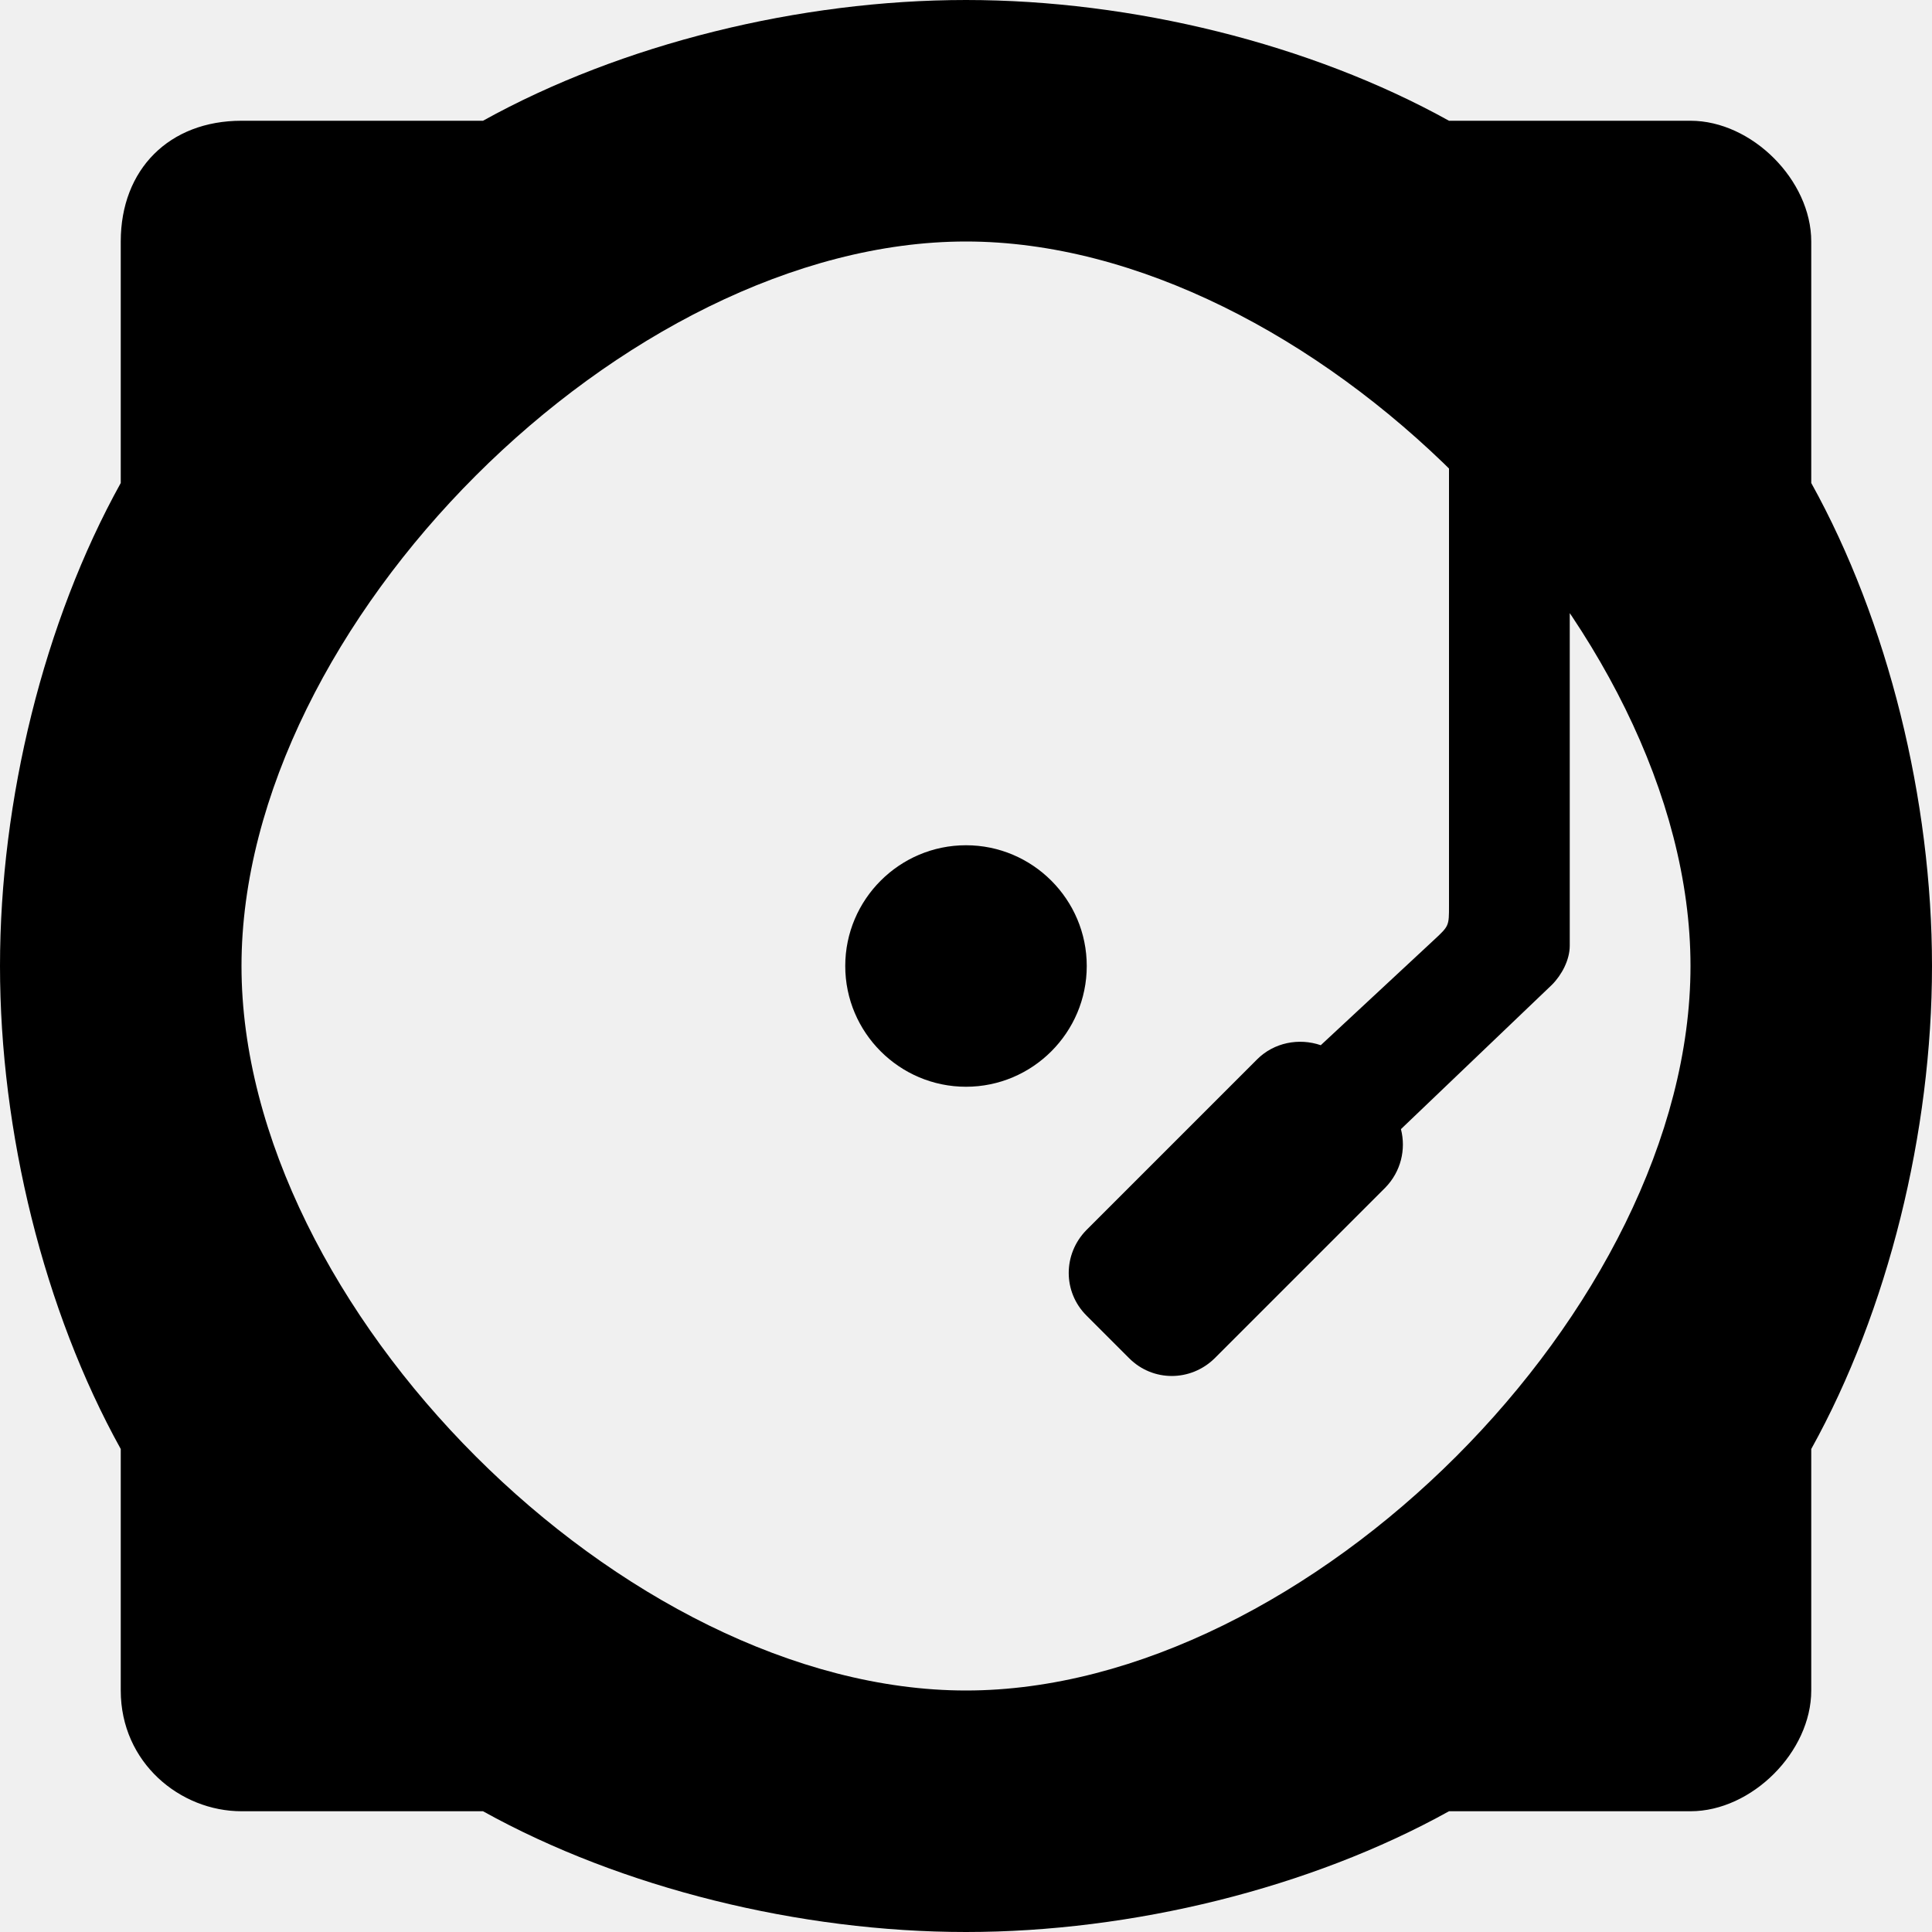
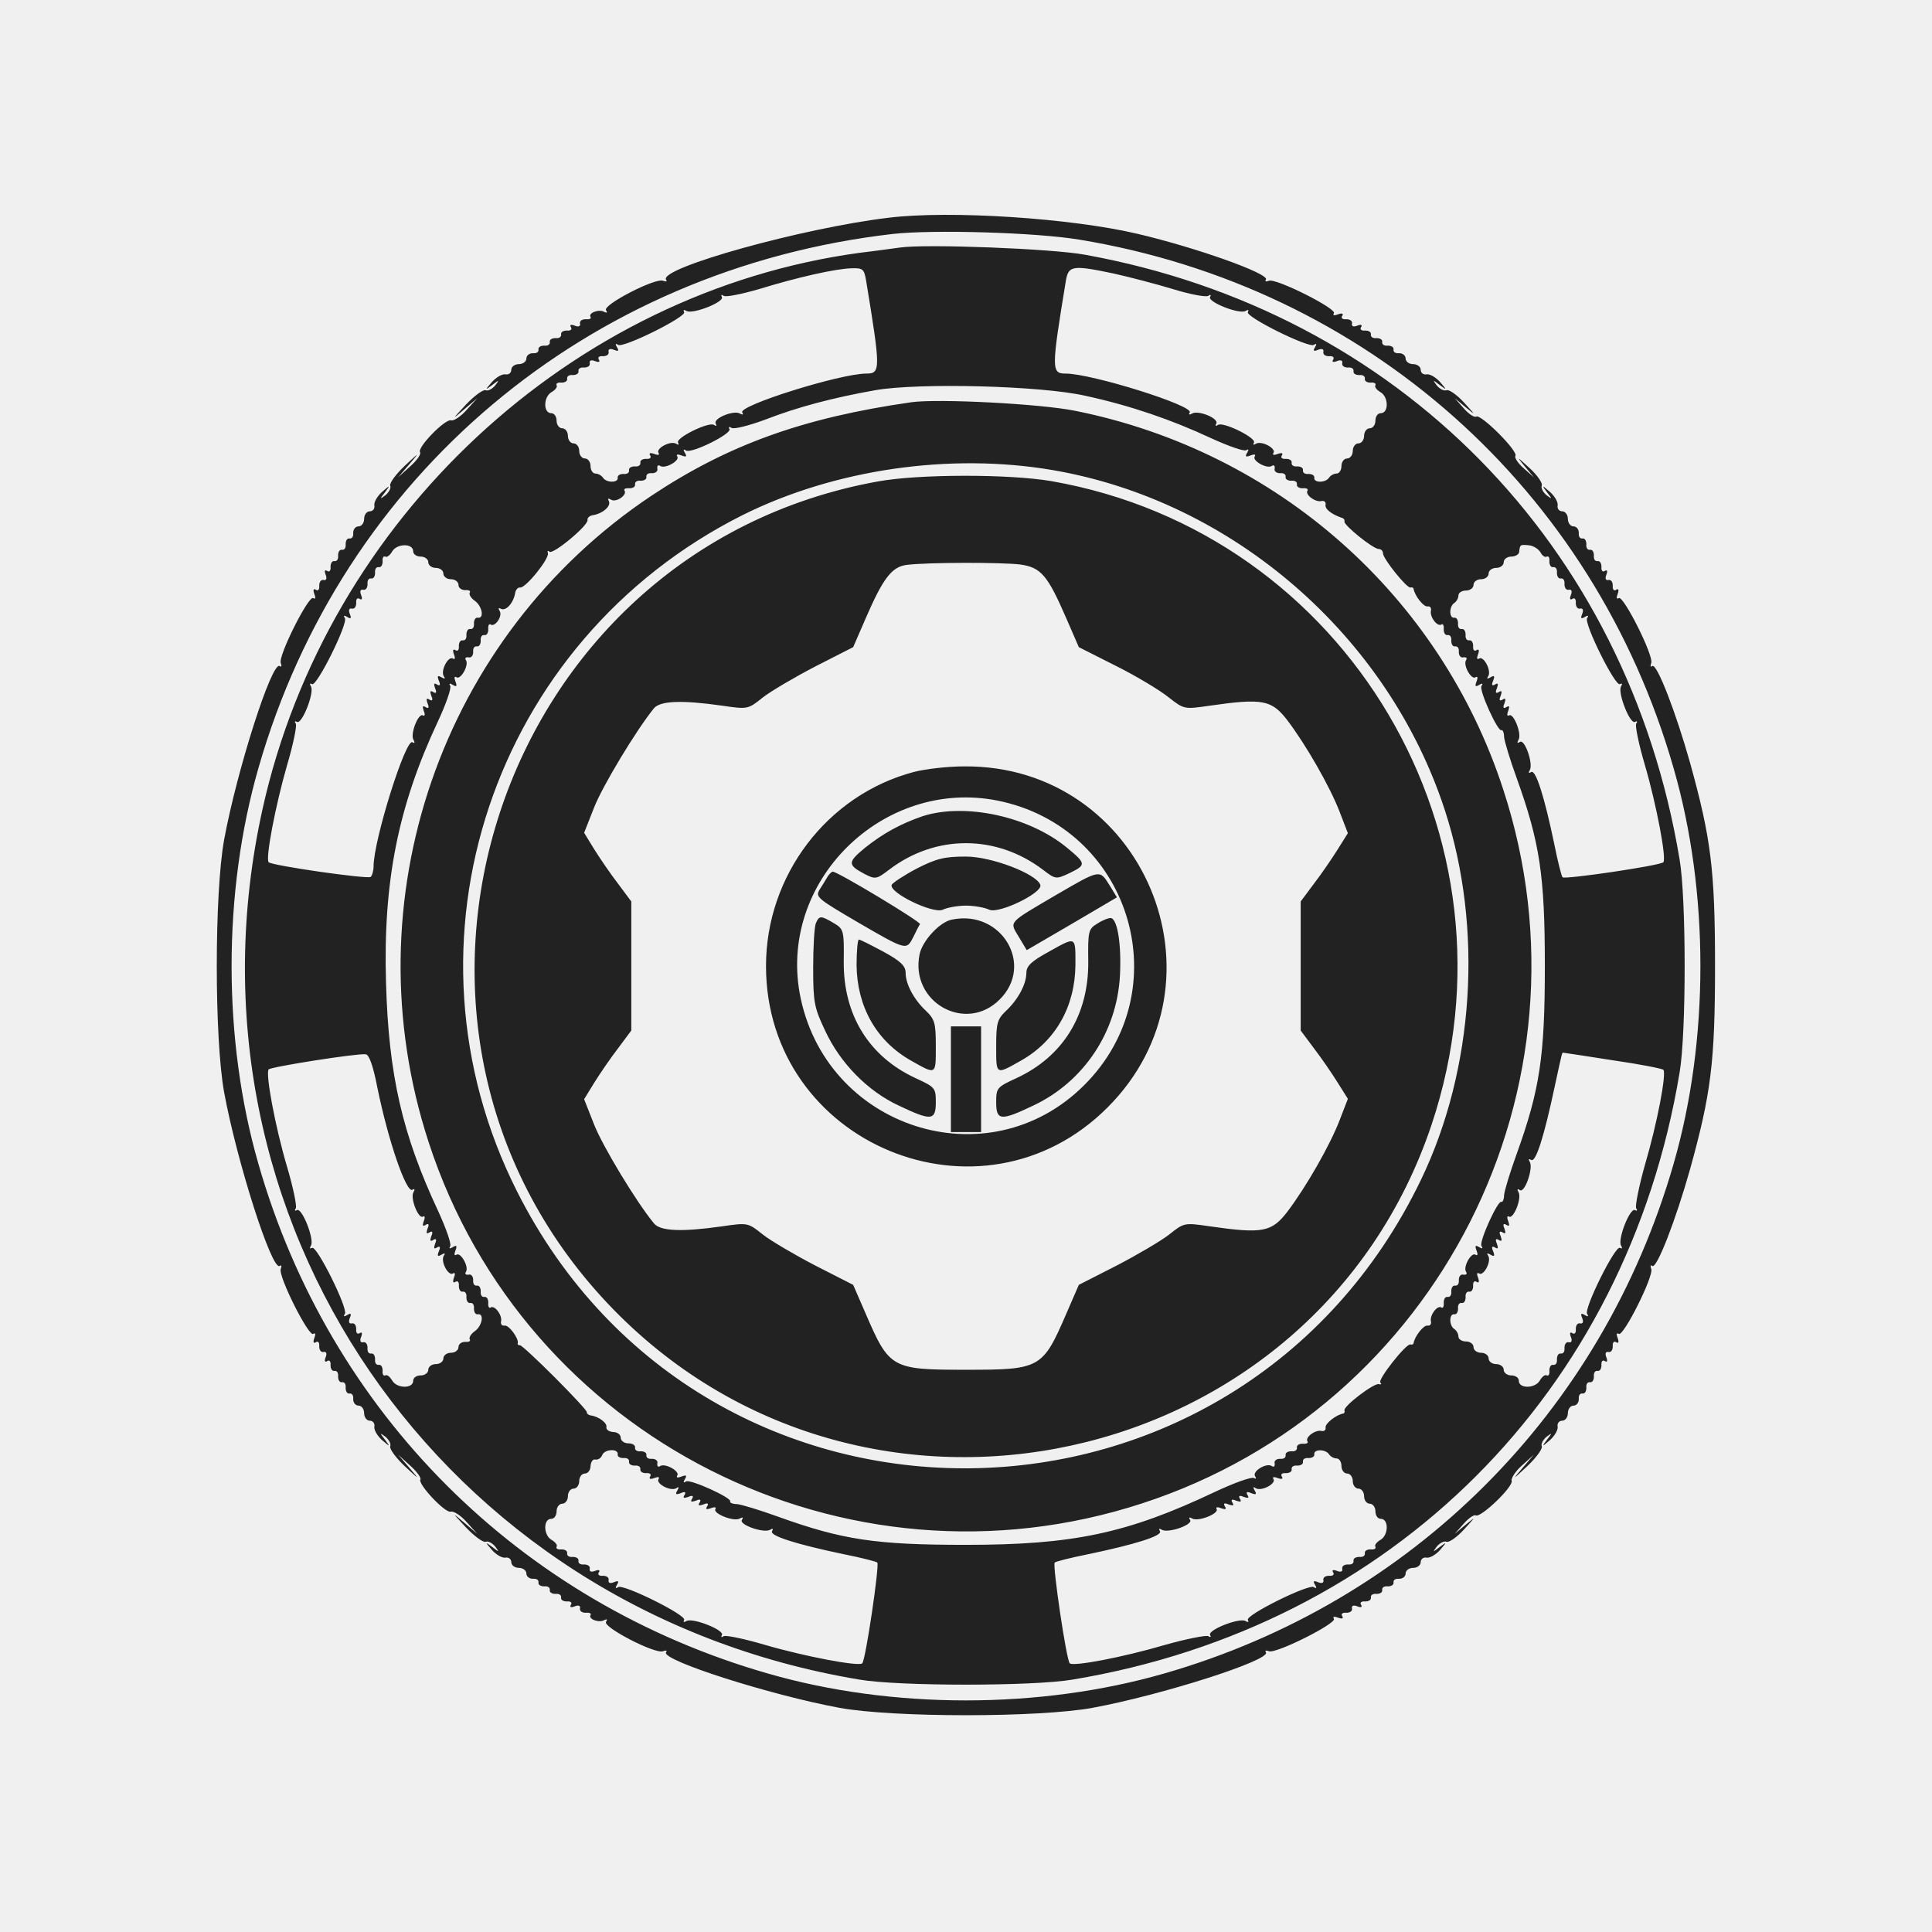
- <svg xmlns="http://www.w3.org/2000/svg" xmlns:xlink="http://www.w3.org/1999/xlink" height="16px" viewBox="0 0 16 16" width="16px">
-   <defs>
-     <filter id="a" height="100%" width="100%" x="0%" y="0%">
-       <feColorMatrix color-interpolation-filters="sRGB" values="0 0 0 0 1 0 0 0 0 1 0 0 0 0 1 0 0 0 1 0" />
-     </filter>
-     <filter id="b" height="100%" width="100%" x="0%" y="0%">
-       <feColorMatrix color-interpolation-filters="sRGB" values="0 0 0 0 1 0 0 0 0 1 0 0 0 0 1 0 0 0 -1 1" />
-     </filter>
-     <filter id="c" height="100%" width="100%" x="0%" y="0%">
-       <feImage height="19.2" result="source" width="19.2" xlink:href="#n" />
-       <feImage height="19.2" result="destination" width="19.2" xlink:href="#o" />
-       <feBlend color-interpolation-filters="sRGB" in="source" in2="destination" mode="lighten" />
-     </filter>
-     <filter id="d" height="100%" width="100%" x="0%" y="0%">
-       <feImage height="19.2" result="source" width="19.2" xlink:href="#p" />
-       <feImage height="19.2" result="destination" width="19.2" xlink:href="#q" />
-       <feComposite color-interpolation-filters="sRGB" in="source" in2="destination" k1="0" k2="1" k3="1" k4="0" operator="arithmetic" />
-     </filter>
-     <mask id="e">
-       <g filter="url(#a)">
-         <rect fill-opacity="0.3" height="19.2" width="19.2" x="-1.6" y="-1.6" />
-       </g>
-     </mask>
-     <clipPath id="f">
-       <rect height="152" width="192" />
-     </clipPath>
-     <mask id="g">
-       <g filter="url(#a)">
-         <rect fill-opacity="0.5" height="19.2" width="19.2" x="-1.6" y="-1.6" />
-       </g>
-     </mask>
-     <linearGradient id="h" gradientTransform="matrix(2 0 0 1.999984 -12.87079 70.79929)" gradientUnits="userSpaceOnUse" x1="19.454" x2="65.417" y1="-14.683" y2="23.884">
-       <stop offset="0.35" stop-color="#28211d" stop-opacity="0" />
-       <stop offset="0.446" stop-color="#a8a5a4" stop-opacity="0.2" />
-       <stop offset="0.5" stop-color="#bfbfbf" stop-opacity="0.35" />
-       <stop offset="0.555" stop-color="#a8a5a4" stop-opacity="0.2" />
-       <stop offset="0.65" stop-color="#28211d" stop-opacity="0" />
-     </linearGradient>
-     <clipPath id="i">
-       <rect height="152" width="192" />
-     </clipPath>
-     <g id="j">
-       <rect fill="none" height="19.2" width="19.2" />
-       <rect fill="#ffffff" height="19.2" width="19.2" />
-     </g>
-     <mask id="k">
-       <use xlink:href="#j" />
-     </mask>
-     <mask id="l">
-       <use filter="url(#b)" xlink:href="#j" />
-     </mask>
-     <mask id="m">
-       <g mask="url(#g)" transform="matrix(1 0 0 1 1.6 1.6)">
-         <rect fill="#ffffff" height="19.2" width="19.2" x="-1.6" y="-1.6" />
-       </g>
-     </mask>
-     <g id="n" mask="url(#m)">
-       <g clip-path="url(#i)" transform="matrix(1 0 0 1 -166.4 -14.4)">
-         <path d="m 72 20 c -33.137 0 -60 26.863 -60 60 s 26.863 60 60 60 s 60 -26.863 60 -60 s -26.863 -60 -60 -60 z m 0 58.398 c 0.883 0 1.598 0.719 1.598 1.602 s -0.715 1.598 -1.598 1.598 s -1.602 -0.715 -1.602 -1.598 s 0.719 -1.602 1.602 -1.602 z m 0 0" fill="url(#h)" />
-       </g>
-     </g>
-     <g id="o" transform="matrix(1 0 0 1 1.6 1.6)">
-       <g mask="url(#e)">
-         <g clip-path="url(#f)" transform="matrix(1 0 0 1 -168 -16)">
-           <path d="m 72 20 c -32.957 0 -60 27.043 -60 60 s 27.043 60 60 60 s 60 -27.043 60 -60 s -27.043 -60 -60 -60 z m 58 60 c 0 31.855 -26.141 58 -58 58 s -58 -26.145 -58 -58 c 0 -31.859 26.141 -58 58 -58 s 58 26.141 58 58 z m 0 0" />
-         </g>
-       </g>
-     </g>
-     <g id="p" filter="url(#c)" mask="url(#k)">
-       <rect height="19.2" width="19.2" />
-     </g>
-     <g id="q" mask="url(#l)">
-       <use xlink:href="#o" />
-     </g>
-   </defs>
-   <g filter="url(#d)" transform="matrix(1 0 0 1 -1.6 -1.6)">
-     <rect height="19.2" width="19.2" />
+ <svg xmlns="http://www.w3.org/2000/svg" version="1.0" width="16" height="16" viewBox="0 0 512 512" preserveAspectRatio="xMidYMid meet">
+   <g transform="translate(0,512) scale(0.1,-0.1)" fill="#222222" stroke="none">
+     <path d="M2355 4543 c-227 -27 -608 -133 -590 -164 4 -5 0 -6 -8 -3 -21 8 -160 -64 -151 -78 4 -6 3 -8 -4 -5 -13 9 -44 -2 -37 -13 3 -4 -3 -7 -13 -6 -9 0 -16 -4 -15 -11 2 -8 -4 -10 -14 -6 -10 4 -14 2 -10 -4 4 -6 -1 -10 -11 -9 -9 0 -16 -4 -15 -10 1 -7 -5 -11 -15 -10 -9 0 -16 -4 -15 -10 1 -7 -5 -11 -15 -10 -9 0 -16 -4 -15 -10 1 -7 -5 -11 -15 -10 -9 0 -17 -6 -17 -14 0 -8 -9 -15 -20 -15 -11 0 -20 -7 -20 -15 0 -8 -7 -14 -16 -12 -9 1 -24 -8 -35 -20 -19 -22 -19 -23 1 -8 18 14 19 14 7 -2 -8 -9 -19 -15 -25 -12 -7 2 -30 -15 -52 -38 -38 -41 -38 -41 -5 -13 l35 30 -29 -32 c-15 -17 -34 -29 -40 -27 -15 6 -90 -71 -83 -84 4 -5 -8 -22 -26 -38 l-32 -29 30 35 c28 33 28 33 -13 -5 -23 -22 -40 -45 -38 -52 3 -6 -3 -17 -12 -25 -16 -12 -16 -11 -2 7 15 20 14 20 -8 1 -12 -11 -21 -26 -20 -35 2 -9 -4 -16 -12 -16 -8 0 -15 -9 -15 -20 0 -11 -7 -20 -15 -20 -8 0 -14 -8 -14 -17 1 -10 -3 -16 -10 -15 -6 1 -10 -6 -10 -15 1 -10 -3 -16 -10 -15 -6 1 -10 -6 -10 -15 1 -10 -3 -16 -10 -15 -6 1 -10 -6 -10 -15 1 -10 -3 -15 -9 -11 -6 4 -8 0 -4 -10 4 -10 2 -16 -6 -14 -7 1 -11 -6 -11 -15 1 -10 -3 -15 -9 -11 -6 4 -8 0 -4 -11 4 -10 3 -15 -3 -11 -12 8 -93 -153 -86 -172 3 -8 2 -12 -3 -8 -21 12 -113 -276 -147 -460 -26 -143 -26 -527 0 -670 34 -184 126 -472 147 -460 5 4 6 0 3 -8 -7 -19 74 -180 86 -172 6 4 7 -1 3 -11 -4 -11 -2 -15 4 -11 6 4 10 -1 9 -11 0 -9 4 -16 11 -15 8 2 10 -4 6 -14 -4 -10 -2 -14 4 -10 6 4 10 -1 9 -11 0 -9 4 -16 10 -15 7 1 11 -5 10 -15 0 -9 4 -16 10 -15 7 1 11 -5 10 -15 0 -9 4 -16 10 -15 7 1 11 -5 10 -15 0 -9 6 -17 14 -17 8 0 15 -9 15 -20 0 -11 7 -20 15 -20 8 0 14 -7 12 -16 -1 -9 8 -24 20 -35 22 -19 23 -19 8 1 -14 18 -14 19 2 7 9 -8 15 -19 12 -25 -2 -7 15 -30 38 -52 41 -38 41 -38 13 -5 l-30 35 32 -29 c18 -16 30 -33 27 -37 -7 -12 67 -91 81 -85 7 2 26 -10 41 -27 l29 -32 -35 30 c-33 28 -33 28 5 -13 22 -23 45 -40 52 -38 6 3 17 -3 25 -12 12 -16 11 -16 -7 -2 -20 15 -20 14 -1 -8 11 -12 26 -21 35 -20 9 2 16 -4 16 -12 0 -8 9 -15 20 -15 11 0 20 -7 20 -15 0 -8 8 -14 17 -14 10 1 16 -3 15 -10 -1 -6 6 -10 15 -10 10 1 16 -3 15 -10 -1 -6 6 -10 15 -10 10 1 16 -3 15 -10 -1 -6 6 -10 15 -10 10 1 15 -3 11 -9 -4 -6 0 -8 10 -4 10 4 16 2 14 -6 -1 -7 6 -11 15 -11 10 1 16 -2 13 -6 -7 -11 24 -22 37 -13 7 3 8 1 4 -5 -9 -14 130 -86 151 -78 8 3 12 2 8 -3 -12 -21 276 -113 460 -147 143 -26 527 -26 670 0 184 34 472 126 460 147 -4 5 0 6 8 3 19 -7 180 74 172 86 -4 6 1 7 11 3 11 -4 15 -2 11 4 -4 6 1 10 11 9 9 0 16 4 15 11 -2 8 4 10 14 6 10 -4 14 -2 10 4 -4 6 1 10 11 9 9 0 16 4 15 10 -1 7 5 11 15 10 9 0 16 4 15 10 -1 7 5 11 15 10 9 0 16 4 15 10 -1 7 5 11 15 10 9 0 17 6 17 14 0 8 9 15 20 15 11 0 20 7 20 15 0 8 7 14 16 12 9 -1 24 8 35 20 19 22 19 23 -1 8 -18 -14 -19 -14 -7 2 8 9 19 15 26 12 6 -2 27 12 46 33 31 34 32 35 5 13 l-30 -25 24 27 c13 15 28 25 32 22 13 -7 101 77 95 92 -2 6 10 25 27 40 l32 29 -30 -35 c-28 -33 -28 -33 13 5 23 22 40 45 38 52 -3 6 3 17 12 25 16 12 16 11 2 -7 -15 -20 -14 -20 8 -1 12 11 21 26 20 35 -2 9 4 16 12 16 8 0 15 9 15 20 0 11 7 20 15 20 8 0 14 8 14 17 -1 10 3 16 10 15 6 -1 10 6 10 15 -1 10 3 16 10 15 6 -1 10 6 10 15 -1 10 3 16 10 15 6 -1 10 6 10 15 -1 10 3 15 9 11 6 -4 8 0 4 10 -4 10 -2 16 6 14 7 -1 11 6 11 15 -1 10 3 15 9 11 6 -4 8 0 4 11 -4 10 -3 15 3 11 12 -8 93 153 86 172 -3 8 -2 12 3 8 12 -7 62 122 100 257 55 199 66 281 66 538 0 257 -11 339 -66 538 -38 135 -88 264 -100 257 -5 -4 -6 0 -3 8 7 19 -74 180 -86 172 -6 -4 -7 1 -3 11 4 11 2 15 -4 11 -6 -4 -10 1 -9 11 0 9 -4 16 -11 15 -8 -2 -10 4 -6 14 4 10 2 14 -4 10 -6 -4 -10 1 -9 11 0 9 -4 16 -10 15 -7 -1 -11 5 -10 15 0 9 -4 16 -10 15 -7 -1 -11 5 -10 15 0 9 -4 16 -10 15 -7 -1 -11 5 -10 15 0 9 -6 17 -14 17 -8 0 -15 9 -15 20 0 11 -7 20 -15 20 -8 0 -14 7 -12 16 1 9 -8 24 -20 35 -22 19 -23 19 -8 -1 14 -18 14 -19 -2 -7 -9 8 -15 19 -12 26 2 6 -12 27 -33 46 -34 31 -35 32 -13 5 l25 -30 -27 24 c-15 13 -25 28 -22 33 8 12 -92 112 -104 104 -5 -3 -20 7 -33 22 l-24 27 30 -25 c27 -22 26 -21 -5 13 -19 21 -40 35 -46 33 -7 -3 -18 3 -26 12 -12 16 -11 16 7 2 20 -15 20 -14 1 8 -11 12 -26 21 -35 20 -9 -2 -16 4 -16 12 0 8 -9 15 -20 15 -11 0 -20 7 -20 15 0 8 -8 14 -17 14 -10 -1 -16 3 -15 10 1 6 -6 10 -15 10 -10 -1 -16 3 -15 10 1 6 -6 10 -15 10 -10 -1 -16 3 -15 10 1 6 -6 10 -15 10 -10 -1 -15 3 -11 9 4 6 0 8 -10 4 -10 -4 -16 -2 -14 6 1 7 -6 11 -15 11 -10 -1 -15 3 -11 9 4 6 0 8 -11 4 -10 -4 -15 -3 -11 3 8 12 -153 93 -172 86 -8 -3 -12 -2 -8 3 9 16 -186 85 -339 121 -177 42 -498 63 -661 43z m505 -58 c760 -125 1363 -661 1575 -1400 95 -328 95 -722 0 -1050 -190 -659 -692 -1161 -1350 -1350 -330 -95 -721 -95 -1050 0 -659 189 -1161 691 -1350 1350 -95 329 -95 720 0 1050 222 775 872 1322 1681 1415 108 12 379 4 494 -15z M2385 4464 c-16 -2 -64 -9 -107 -14 -765 -104 -1411 -705 -1582 -1473 -241 -1084 471 -2123 1581 -2308 103 -18 463 -18 566 0 847 141 1467 761 1608 1608 18 103 18 463 0 566 -139 835 -746 1452 -1576 1602 -86 16 -421 29 -490 19z m-90 -86 c39 -237 39 -248 1 -248 -69 0 -340 -85 -329 -103 4 -6 1 -7 -6 -3 -16 10 -73 -13 -64 -27 3 -6 1 -7 -5 -3 -14 9 -103 -35 -95 -47 3 -6 1 -7 -5 -3 -15 9 -54 -12 -47 -24 4 -6 -1 -7 -11 -3 -11 4 -15 2 -11 -4 4 -6 -1 -10 -11 -9 -9 0 -16 -4 -15 -10 1 -7 -5 -11 -15 -10 -9 0 -16 -4 -15 -10 1 -7 -5 -11 -15 -10 -9 0 -16 -4 -15 -10 2 -14 -30 -14 -39 0 -4 6 -13 11 -20 11 -7 0 -13 9 -13 20 0 11 -7 20 -15 20 -8 0 -15 9 -15 20 0 11 -7 20 -15 20 -8 0 -15 9 -15 20 0 11 -7 20 -15 20 -8 0 -15 9 -15 20 0 11 -6 20 -14 20 -22 0 -21 44 1 56 10 6 16 14 13 18 -2 5 3 8 13 7 9 0 16 4 15 10 -1 7 5 11 15 10 9 0 16 4 15 10 -1 7 5 11 15 10 9 0 16 4 15 11 -2 8 4 10 14 6 10 -4 14 -2 10 4 -4 6 1 10 11 9 9 0 16 4 15 11 -2 8 4 10 14 6 12 -5 14 -3 8 7 -5 8 -4 11 3 6 14 -9 183 75 175 87 -3 6 -1 7 6 3 16 -10 102 24 94 37 -3 6 -1 7 5 3 6 -4 49 5 94 18 101 31 202 54 245 55 29 1 33 -2 38 -31z m657 17 c40 -9 110 -27 156 -41 45 -14 88 -22 94 -18 6 4 8 3 5 -3 -8 -13 78 -47 94 -37 7 4 9 3 6 -3 -8 -12 161 -96 175 -87 7 5 8 2 3 -6 -6 -10 -4 -12 8 -7 10 4 16 2 14 -6 -1 -7 6 -11 15 -11 10 1 15 -3 11 -9 -4 -6 0 -8 10 -4 10 4 16 2 14 -6 -1 -7 6 -11 15 -11 10 1 16 -3 15 -10 -1 -6 6 -10 15 -10 10 1 16 -3 15 -10 -1 -6 6 -10 15 -10 10 1 15 -2 13 -7 -3 -4 3 -12 13 -18 22 -12 23 -56 1 -56 -8 0 -14 -9 -14 -20 0 -11 -7 -20 -15 -20 -8 0 -15 -9 -15 -20 0 -11 -7 -20 -15 -20 -8 0 -15 -9 -15 -20 0 -11 -7 -20 -15 -20 -8 0 -15 -9 -15 -20 0 -11 -6 -20 -13 -20 -7 0 -16 -5 -20 -11 -9 -14 -41 -14 -39 0 1 6 -6 10 -15 10 -10 -1 -16 3 -15 10 1 6 -6 10 -15 10 -10 -1 -16 3 -15 10 1 6 -6 10 -15 10 -10 -1 -15 3 -11 9 4 6 0 8 -11 4 -10 -4 -15 -3 -11 3 7 12 -32 33 -47 24 -6 -4 -8 -3 -5 3 8 12 -81 56 -95 47 -6 -4 -8 -3 -5 3 9 14 -48 37 -64 27 -7 -4 -10 -3 -6 3 11 18 -260 103 -329 103 -38 0 -38 11 1 248 7 38 18 40 127 17z m-75 -324 c119 -26 227 -63 332 -112 46 -21 88 -36 94 -32 6 4 7 1 2 -7 -6 -10 -4 -12 9 -7 10 4 15 3 11 -3 -7 -11 32 -33 45 -25 6 4 9 1 8 -7 -2 -7 5 -12 14 -12 10 1 16 -3 15 -10 -1 -6 6 -10 15 -10 10 1 16 -3 15 -10 -1 -6 6 -10 15 -10 10 1 16 -2 13 -6 -7 -11 20 -31 36 -28 8 2 13 -2 12 -9 -3 -11 14 -25 42 -35 6 -1 9 -6 8 -10 -3 -9 76 -73 91 -73 6 0 11 -5 11 -11 0 -15 64 -94 73 -91 4 1 7 0 8 -3 3 -19 27 -49 37 -47 7 1 11 -4 9 -12 -3 -16 17 -43 28 -36 4 3 7 -3 6 -13 0 -9 4 -16 10 -15 7 1 11 -5 10 -15 0 -9 4 -16 10 -15 7 1 11 -5 10 -15 0 -9 5 -16 12 -14 8 1 11 -2 7 -8 -8 -13 14 -52 25 -45 6 4 7 -1 3 -11 -5 -13 -3 -15 7 -9 8 5 11 4 6 -3 -7 -11 44 -123 53 -117 3 2 7 -7 7 -18 1 -12 16 -61 33 -108 62 -172 75 -260 75 -499 0 -239 -13 -327 -75 -499 -17 -47 -32 -96 -33 -108 0 -11 -4 -20 -7 -18 -9 6 -60 -106 -53 -117 5 -7 2 -8 -6 -3 -10 6 -12 4 -7 -9 4 -10 3 -15 -3 -11 -11 7 -33 -32 -25 -45 4 -6 1 -9 -7 -8 -7 2 -12 -5 -12 -14 1 -10 -3 -16 -10 -15 -6 1 -10 -6 -10 -15 1 -10 -3 -16 -10 -15 -6 1 -10 -6 -10 -15 1 -10 -2 -16 -6 -13 -11 7 -31 -20 -28 -36 2 -8 -2 -13 -9 -12 -10 2 -34 -28 -37 -47 -1 -3 -4 -4 -8 -3 -11 4 -88 -94 -80 -101 4 -4 2 -6 -4 -4 -13 3 -95 -59 -91 -70 1 -4 0 -7 -3 -8 -19 -3 -49 -27 -47 -37 1 -7 -4 -11 -12 -9 -16 3 -43 -17 -36 -28 3 -4 -3 -7 -13 -6 -9 0 -16 -4 -15 -10 1 -7 -5 -11 -15 -10 -9 0 -16 -4 -15 -10 1 -7 -5 -11 -15 -10 -9 0 -16 -5 -14 -12 1 -8 -2 -11 -8 -7 -14 9 -52 -14 -44 -27 4 -6 3 -8 -3 -5 -6 4 -53 -13 -104 -37 -232 -110 -376 -140 -659 -140 -239 0 -327 13 -499 75 -47 17 -96 32 -108 33 -11 0 -20 4 -18 7 6 9 -106 60 -117 53 -7 -5 -8 -2 -3 6 6 10 4 12 -9 7 -10 -4 -15 -3 -11 3 7 11 -32 33 -45 25 -6 -4 -9 -1 -8 7 2 7 -5 12 -14 12 -10 -1 -16 3 -15 10 1 6 -6 10 -15 10 -10 -1 -16 3 -15 10 1 6 -7 11 -18 11 -11 0 -20 7 -20 15 0 8 -9 15 -20 15 -11 1 -19 6 -18 13 3 11 -22 29 -42 31 -5 1 -10 4 -10 9 0 4 -38 45 -85 92 -47 47 -88 85 -92 85 -5 0 -7 2 -6 5 4 12 -24 50 -35 47 -7 -1 -11 4 -9 12 3 16 -17 43 -28 36 -4 -3 -7 3 -6 13 0 9 -4 16 -10 15 -7 -1 -11 5 -10 15 0 9 -4 16 -10 15 -7 -1 -11 5 -10 15 0 9 -5 16 -12 14 -8 -1 -11 2 -7 8 8 13 -14 52 -25 45 -6 -4 -7 1 -3 11 5 13 3 15 -7 9 -8 -5 -11 -4 -7 2 4 6 -11 48 -32 94 -95 203 -131 360 -138 604 -8 268 32 468 137 692 22 47 37 90 33 96 -4 6 -1 7 7 2 10 -6 12 -4 7 9 -4 10 -3 15 3 11 11 -7 33 32 25 45 -4 6 -1 9 7 8 7 -2 12 5 12 14 -1 10 3 16 10 15 6 -1 10 6 10 15 -1 10 3 16 10 15 6 -1 10 6 10 15 -1 10 2 16 6 13 12 -8 33 23 24 36 -4 7 -3 9 3 6 13 -8 33 14 38 40 1 10 8 17 13 16 14 -3 78 76 74 91 -2 6 0 8 4 4 9 -9 104 70 101 84 -1 6 6 12 16 13 26 5 48 25 40 38 -3 6 -1 7 6 3 13 -9 44 12 36 24 -3 4 3 7 13 6 9 0 16 4 15 10 -1 7 5 11 15 10 9 0 16 4 15 10 -1 7 5 11 15 10 9 0 16 5 14 12 -1 8 2 11 8 7 13 -8 52 14 45 25 -4 6 1 7 11 3 13 -5 15 -3 9 7 -5 8 -4 11 3 6 14 -9 123 45 115 57 -3 6 -1 7 6 3 6 -4 46 6 89 22 85 33 179 58 292 78 115 20 439 12 557 -15z m-1782 -412 c0 -8 9 -14 20 -14 11 0 20 -7 20 -15 0 -8 9 -15 20 -15 11 0 20 -7 20 -15 0 -8 9 -15 20 -15 11 0 20 -7 20 -15 0 -8 8 -14 18 -14 9 1 15 -2 12 -6 -3 -5 3 -15 13 -22 20 -14 26 -48 8 -45 -6 1 -10 -6 -10 -15 1 -10 -3 -16 -10 -15 -6 1 -10 -6 -10 -15 1 -10 -3 -16 -10 -15 -6 1 -10 -6 -10 -15 1 -10 -3 -15 -9 -11 -6 4 -8 0 -4 -11 4 -10 3 -15 -3 -11 -12 7 -33 -32 -24 -47 5 -7 3 -8 -6 -3 -10 6 -12 4 -7 -9 5 -11 3 -15 -5 -10 -8 5 -9 2 -5 -10 5 -11 3 -15 -5 -10 -8 5 -9 2 -5 -10 5 -11 3 -15 -5 -10 -8 5 -9 2 -5 -10 5 -11 3 -15 -5 -10 -8 5 -9 2 -5 -10 4 -9 3 -15 -2 -12 -12 8 -35 -50 -25 -65 4 -7 3 -10 -3 -6 -18 11 -103 -260 -103 -329 0 -12 -4 -25 -8 -28 -10 -6 -261 30 -270 39 -9 9 18 151 49 258 16 54 26 103 23 109 -4 6 -3 8 3 5 13 -8 47 78 37 94 -4 7 -3 9 3 6 12 -8 96 161 87 175 -5 7 -2 8 6 3 10 -6 12 -4 7 8 -4 10 -2 16 6 14 7 -1 11 6 11 15 -1 10 3 15 9 11 6 -4 8 0 4 10 -4 10 -2 16 6 14 7 -1 11 6 11 15 -1 10 3 16 10 15 6 -1 10 6 10 15 -1 10 3 16 10 15 6 -1 10 6 10 15 -1 10 2 15 7 13 4 -3 12 3 18 13 12 22 56 23 56 1z m2987 -2 c5 -10 13 -15 17 -12 5 2 8 -3 7 -13 0 -9 4 -16 10 -15 7 1 11 -5 10 -15 0 -9 4 -16 10 -15 7 1 11 -5 10 -15 0 -9 4 -16 11 -15 8 2 10 -4 6 -14 -4 -10 -2 -14 4 -10 6 4 10 -1 9 -11 0 -9 4 -16 11 -15 8 2 10 -4 6 -14 -5 -12 -3 -14 7 -8 8 5 11 4 6 -3 -9 -14 75 -183 87 -175 6 3 7 1 3 -6 -10 -16 24 -102 37 -94 6 3 7 1 3 -5 -3 -6 7 -55 23 -109 31 -106 58 -249 49 -258 -8 -9 -260 -46 -267 -40 -3 3 -13 43 -22 88 -26 125 -49 198 -61 191 -7 -4 -8 -2 -4 5 10 16 -13 83 -26 75 -7 -5 -8 -2 -4 5 10 15 -13 73 -25 65 -5 -3 -6 3 -2 12 4 12 3 15 -5 10 -8 -5 -10 -1 -5 10 4 12 3 15 -5 10 -8 -5 -10 -1 -5 10 4 12 3 15 -5 10 -8 -5 -10 -1 -5 10 4 12 3 15 -5 10 -8 -5 -10 -1 -5 10 5 13 3 15 -7 9 -9 -5 -11 -4 -6 3 9 15 -12 54 -24 47 -6 -4 -7 1 -3 11 4 11 2 15 -4 11 -6 -4 -10 1 -9 11 0 9 -4 16 -10 15 -7 -1 -11 5 -10 15 0 9 -4 16 -10 15 -7 -1 -11 5 -10 15 0 9 -4 16 -10 15 -14 -2 -14 30 0 39 6 4 11 13 11 20 0 7 9 13 20 13 11 0 20 7 20 15 0 8 9 15 20 15 11 0 20 7 20 15 0 8 9 15 20 15 11 0 20 7 20 15 0 8 9 15 20 15 11 0 21 6 21 13 2 19 3 19 25 17 12 -1 25 -9 31 -18z m-3082 -1419 c29 -142 77 -281 93 -271 6 4 7 1 3 -6 -10 -15 13 -73 25 -65 5 3 6 -3 2 -12 -4 -12 -3 -15 5 -10 8 5 10 1 5 -10 -4 -12 -3 -15 5 -10 8 5 10 1 5 -10 -4 -12 -3 -15 5 -10 8 5 10 1 5 -10 -4 -12 -3 -15 5 -10 8 5 10 1 5 -10 -5 -13 -3 -15 7 -9 9 5 11 4 6 -3 -9 -15 12 -54 24 -47 6 4 7 -1 3 -11 -4 -11 -2 -15 4 -11 6 4 10 -1 9 -11 0 -9 4 -16 10 -15 7 1 11 -5 10 -15 0 -9 4 -16 10 -15 7 1 11 -5 10 -15 0 -9 4 -16 10 -15 18 3 12 -31 -8 -45 -10 -7 -16 -17 -13 -22 3 -4 -3 -7 -12 -6 -10 0 -18 -6 -18 -14 0 -8 -9 -15 -20 -15 -11 0 -20 -7 -20 -15 0 -8 -9 -15 -20 -15 -11 0 -20 -7 -20 -15 0 -8 -9 -15 -20 -15 -11 0 -20 -6 -20 -14 0 -22 -44 -21 -56 1 -6 10 -14 16 -18 13 -5 -2 -8 3 -7 13 0 9 -4 16 -10 15 -7 -1 -11 5 -10 15 0 9 -4 16 -10 15 -7 -1 -11 5 -10 15 0 9 -4 16 -11 15 -8 -2 -10 4 -6 14 4 10 2 14 -4 10 -6 -4 -10 1 -9 11 0 9 -4 16 -11 15 -8 -2 -10 4 -6 14 5 12 3 14 -7 8 -8 -5 -11 -4 -6 3 9 14 -75 183 -87 175 -6 -3 -7 -1 -3 6 10 16 -24 102 -37 94 -6 -3 -7 -1 -3 5 3 6 -7 55 -23 109 -32 108 -58 249 -49 259 7 7 235 43 257 40 9 0 20 -31 31 -88z m3275 72 c70 -10 130 -22 133 -25 9 -9 -16 -141 -49 -253 -16 -57 -26 -108 -23 -114 4 -6 2 -8 -3 -5 -13 8 -47 -78 -37 -94 4 -7 3 -9 -3 -6 -12 8 -96 -161 -87 -175 5 -7 2 -8 -6 -3 -10 6 -12 4 -7 -8 4 -10 2 -16 -6 -14 -7 1 -11 -6 -11 -15 1 -10 -3 -15 -9 -11 -6 4 -8 0 -4 -10 4 -10 2 -16 -6 -14 -7 1 -11 -6 -11 -15 1 -10 -3 -16 -10 -15 -6 1 -10 -6 -10 -15 1 -10 -3 -16 -10 -15 -6 1 -10 -6 -10 -15 1 -10 -2 -15 -7 -13 -4 3 -12 -3 -18 -13 -12 -22 -56 -23 -56 -1 0 8 -9 14 -20 14 -11 0 -20 7 -20 15 0 8 -9 15 -20 15 -11 0 -20 7 -20 15 0 8 -9 15 -20 15 -11 0 -20 7 -20 15 0 8 -9 15 -20 15 -11 0 -20 6 -20 13 0 7 -5 16 -11 20 -14 9 -14 41 0 39 6 -1 10 6 10 15 -1 10 3 16 10 15 6 -1 10 6 10 15 -1 10 3 16 10 15 6 -1 10 6 10 15 -1 10 3 15 9 11 6 -4 8 0 4 11 -4 10 -3 15 3 11 12 -7 33 32 24 47 -5 7 -3 8 6 3 10 -6 12 -4 7 9 -5 11 -3 15 5 10 8 -5 9 -2 5 10 -5 11 -3 15 5 10 8 -5 9 -2 5 10 -5 11 -3 15 5 10 8 -5 9 -2 5 10 -5 11 -3 15 5 10 8 -5 9 -2 5 10 -4 9 -3 15 2 12 12 -8 35 50 25 65 -4 7 -3 10 4 5 13 -8 36 59 26 75 -4 7 -3 9 4 5 12 -7 34 62 62 194 22 101 19 90 24 90 2 0 61 -9 131 -20z m-2638 -1045 c-1 -5 6 -9 15 -9 10 1 16 -3 15 -10 -1 -6 6 -10 15 -10 10 1 16 -3 15 -10 -1 -6 6 -10 15 -10 10 1 15 -3 11 -9 -4 -6 0 -8 11 -4 10 4 15 3 11 -3 -7 -12 32 -33 47 -24 7 5 8 3 3 -6 -6 -10 -4 -12 9 -7 11 5 15 3 10 -5 -5 -8 -2 -9 10 -5 11 5 15 3 10 -5 -5 -8 -2 -9 10 -5 11 5 15 3 10 -5 -5 -8 -2 -9 10 -5 11 5 15 3 10 -5 -5 -8 -2 -9 10 -5 9 4 15 3 12 -2 -8 -12 50 -35 65 -25 7 4 10 3 5 -4 -8 -13 59 -36 75 -26 7 4 9 3 5 -4 -7 -12 66 -35 191 -61 45 -9 85 -19 88 -22 6 -7 -31 -259 -40 -267 -9 -9 -152 18 -258 49 -54 16 -103 26 -109 23 -6 -4 -8 -3 -5 3 8 13 -78 47 -94 37 -7 -4 -9 -3 -6 3 8 12 -161 96 -175 87 -7 -5 -8 -2 -3 6 6 10 4 12 -8 7 -10 -4 -16 -2 -14 6 1 7 -6 11 -15 11 -10 -1 -15 3 -11 9 4 6 0 8 -10 4 -10 -4 -16 -2 -14 6 1 7 -6 11 -15 11 -10 -1 -16 3 -15 10 1 6 -6 10 -15 10 -10 -1 -16 3 -15 10 1 6 -6 10 -15 10 -10 -1 -15 2 -13 7 3 4 -3 12 -13 18 -22 12 -23 56 -1 56 8 0 14 9 14 20 0 11 7 20 15 20 8 0 15 9 15 20 0 11 7 20 15 20 8 0 15 9 15 20 0 11 7 20 15 20 8 0 15 9 15 20 1 11 6 19 13 17 7 -1 15 4 18 12 6 16 44 18 41 1z m1885 1 c4 -6 13 -11 20 -11 7 0 13 -9 13 -20 0 -11 7 -20 15 -20 8 0 15 -9 15 -20 0 -11 7 -20 15 -20 8 0 15 -9 15 -20 0 -11 7 -20 15 -20 8 0 15 -9 15 -20 0 -11 6 -20 14 -20 22 0 21 -44 -1 -56 -10 -6 -16 -14 -13 -18 2 -5 -3 -8 -13 -7 -9 0 -16 -4 -15 -10 1 -7 -5 -11 -15 -10 -9 0 -16 -4 -15 -10 1 -7 -5 -11 -15 -10 -9 0 -16 -4 -15 -11 2 -8 -4 -10 -14 -6 -10 4 -14 2 -10 -4 4 -6 -1 -10 -11 -9 -9 0 -16 -4 -15 -11 2 -8 -4 -10 -14 -6 -12 5 -14 3 -8 -7 5 -8 4 -11 -3 -6 -14 9 -183 -75 -175 -87 3 -6 1 -7 -6 -3 -16 10 -102 -24 -94 -37 3 -5 1 -7 -5 -3 -6 3 -57 -7 -114 -23 -112 -33 -244 -58 -253 -49 -9 8 -46 260 -40 267 3 3 43 13 88 22 125 26 198 49 191 61 -4 7 -2 8 5 4 16 -10 83 13 75 26 -5 7 -2 8 5 4 15 -10 73 13 65 25 -3 5 3 6 12 2 12 -4 15 -3 10 5 -5 8 -1 10 10 5 12 -4 15 -3 10 5 -5 8 -1 10 10 5 12 -4 15 -3 10 5 -5 8 -1 10 10 5 12 -4 15 -3 10 5 -5 8 -1 10 10 5 13 -5 15 -3 9 7 -5 9 -4 11 3 6 15 -9 54 12 47 24 -4 6 1 7 11 3 11 -4 15 -2 11 4 -4 6 1 10 11 9 9 0 16 4 15 10 -1 7 5 11 15 10 9 0 16 4 15 10 -1 7 5 11 15 10 9 0 16 4 15 10 -2 14 30 14 39 0z M2415 4054 c-287 -41 -486 -113 -689 -248 -557 -372 -799 -1073 -590 -1713 255 -784 1104 -1214 1891 -957 784 255 1214 1104 957 1891 -167 514 -598 896 -1133 1004 -92 19 -366 33 -436 23z m376 -180 c476 -82 887 -438 1038 -901 102 -313 78 -686 -63 -979 -484 -1006 -1896 -1024 -2396 -31 -332 659 -65 1459 598 1792 243 121 549 166 823 119z M2326 3844 c-1012 -183 -1421 -1433 -714 -2180 673 -710 1873 -448 2182 476 254 761 -223 1568 -1008 1705 -111 19 -352 19 -460 -1z m378 -220 c55 -8 72 -28 122 -143 l33 -76 99 -50 c54 -27 117 -65 139 -83 41 -32 41 -32 110 -22 139 20 163 15 204 -38 51 -67 114 -178 139 -243 l22 -57 -27 -43 c-15 -24 -43 -65 -63 -91 l-35 -47 0 -171 0 -171 35 -47 c20 -26 48 -67 63 -91 l27 -43 -22 -57 c-25 -65 -88 -176 -139 -243 -41 -53 -65 -58 -204 -38 -69 10 -69 10 -109 -22 -22 -17 -85 -54 -139 -82 l-100 -51 -33 -76 c-63 -146 -69 -149 -266 -149 -197 0 -203 3 -266 149 l-33 76 -100 51 c-54 28 -117 65 -139 82 -40 32 -40 32 -109 22 -106 -15 -163 -13 -180 8 -47 57 -137 206 -159 263 l-26 66 27 44 c15 24 43 65 63 91 l35 47 0 171 0 171 -35 47 c-20 26 -48 67 -63 91 l-27 44 26 66 c22 57 112 206 159 264 17 20 74 22 180 7 69 -10 69 -10 109 22 22 17 85 54 139 82 l100 51 33 76 c46 106 69 137 109 142 56 7 252 7 301 1z M2421 3074 c-229 -61 -391 -274 -391 -514 0 -472 571 -709 905 -375 336 336 95 908 -380 904 -44 0 -104 -7 -134 -15z m238 -79 c343 -81 463 -502 215 -750 -255 -256 -690 -115 -755 244 -54 307 235 578 540 506z M2445 2957 c-58 -20 -104 -45 -153 -84 -46 -38 -46 -45 -1 -69 29 -15 32 -14 65 11 123 94 284 94 408 0 33 -25 34 -26 70 -9 45 22 45 25 -7 68 -101 83 -270 119 -382 83z M2429 2818 c-34 -18 -64 -38 -66 -43 -7 -21 109 -77 135 -66 12 6 41 11 62 11 21 0 50 -5 62 -11 26 -11 142 45 135 66 -10 29 -129 75 -197 75 -57 0 -78 -5 -131 -32z M2194 2798 c-4 -7 -14 -23 -21 -34 -13 -21 -9 -24 100 -88 131 -76 129 -75 148 -38 7 15 15 30 17 33 3 6 -218 139 -231 139 -3 0 -9 -6 -13 -12z M2800 2749 c-131 -77 -125 -70 -100 -112 l21 -35 120 70 119 70 -19 31 c-27 43 -24 44 -141 -24z M2162 2673 c-4 -10 -7 -63 -7 -118 0 -92 3 -106 32 -167 40 -86 113 -160 195 -198 86 -41 98 -40 98 9 0 38 -2 40 -54 64 -123 57 -191 167 -190 308 1 84 0 87 -27 103 -34 20 -38 20 -47 -1z M2523 2683 c-33 -6 -79 -57 -86 -92 -26 -127 122 -210 212 -120 93 92 5 239 -126 212z M2909 2673 c-25 -15 -26 -20 -25 -102 1 -141 -67 -251 -190 -308 -52 -24 -54 -26 -54 -64 0 -49 12 -50 98 -9 134 63 222 195 230 345 4 81 -6 146 -23 152 -6 1 -22 -5 -36 -14z M2270 2563 c1 -110 52 -201 143 -253 69 -39 67 -40 67 38 0 61 -3 71 -26 93 -32 30 -54 71 -54 101 0 18 -13 31 -59 56 -32 17 -61 32 -65 32 -3 0 -6 -30 -6 -67z M2778 2597 c-44 -24 -58 -37 -58 -55 0 -30 -22 -71 -54 -101 -23 -22 -26 -32 -26 -93 0 -78 -2 -77 67 -38 91 52 142 143 143 253 0 77 3 76 -72 34z M2520 2260 l0 -140 40 0 40 0 0 140 0 140 -40 0 -40 0 0 -140z" />
  </g>
-   <path d="m 12 3.051 v 4.449 c 0 0.168 0 0.168 -0.121 0.281 l -0.941 0.875 c -0.18 -0.062 -0.387 -0.023 -0.527 0.117 l -1.414 1.414 c -0.195 0.199 -0.195 0.512 0 0.707 l 0.355 0.355 c 0.195 0.195 0.508 0.195 0.707 0 l 1.414 -1.414 c 0.129 -0.133 0.172 -0.316 0.129 -0.484 l 1.25 -1.195 c 0.082 -0.082 0.148 -0.207 0.148 -0.324 v -3.727 z m -4 -3.051 c -1.375 0 -2.852 0.363 -4 1 h -2 c -0.598 0 -1 0.402 -1 1 v 2 c -0.637 1.148 -1 2.625 -1 4 s 0.363 2.852 1 4 v 2 c 0 0.598 0.492 1 1 1 h 2 c 1.148 0.637 2.625 1 4 1 s 2.852 -0.363 4 -1 h 2 c 0.508 0 1 -0.492 1 -1 v -2 c 0.637 -1.148 1 -2.625 1 -4 s -0.363 -2.852 -1 -4 v -2 c 0 -0.508 -0.492 -1 -1 -1 h -2 c -1.148 -0.637 -2.625 -1 -4 -1 z m 6 8 c 0 2.828 -3.172 6 -6 6 s -6 -3.172 -6 -6 s 3.172 -6 6 -6 s 6 3.172 6 6 z m -6 -1 c -0.551 0 -1 0.449 -1 1 s 0.449 1 1 1 s 1 -0.449 1 -1 s -0.449 -1 -1 -1 z m 0 0" />
</svg>
